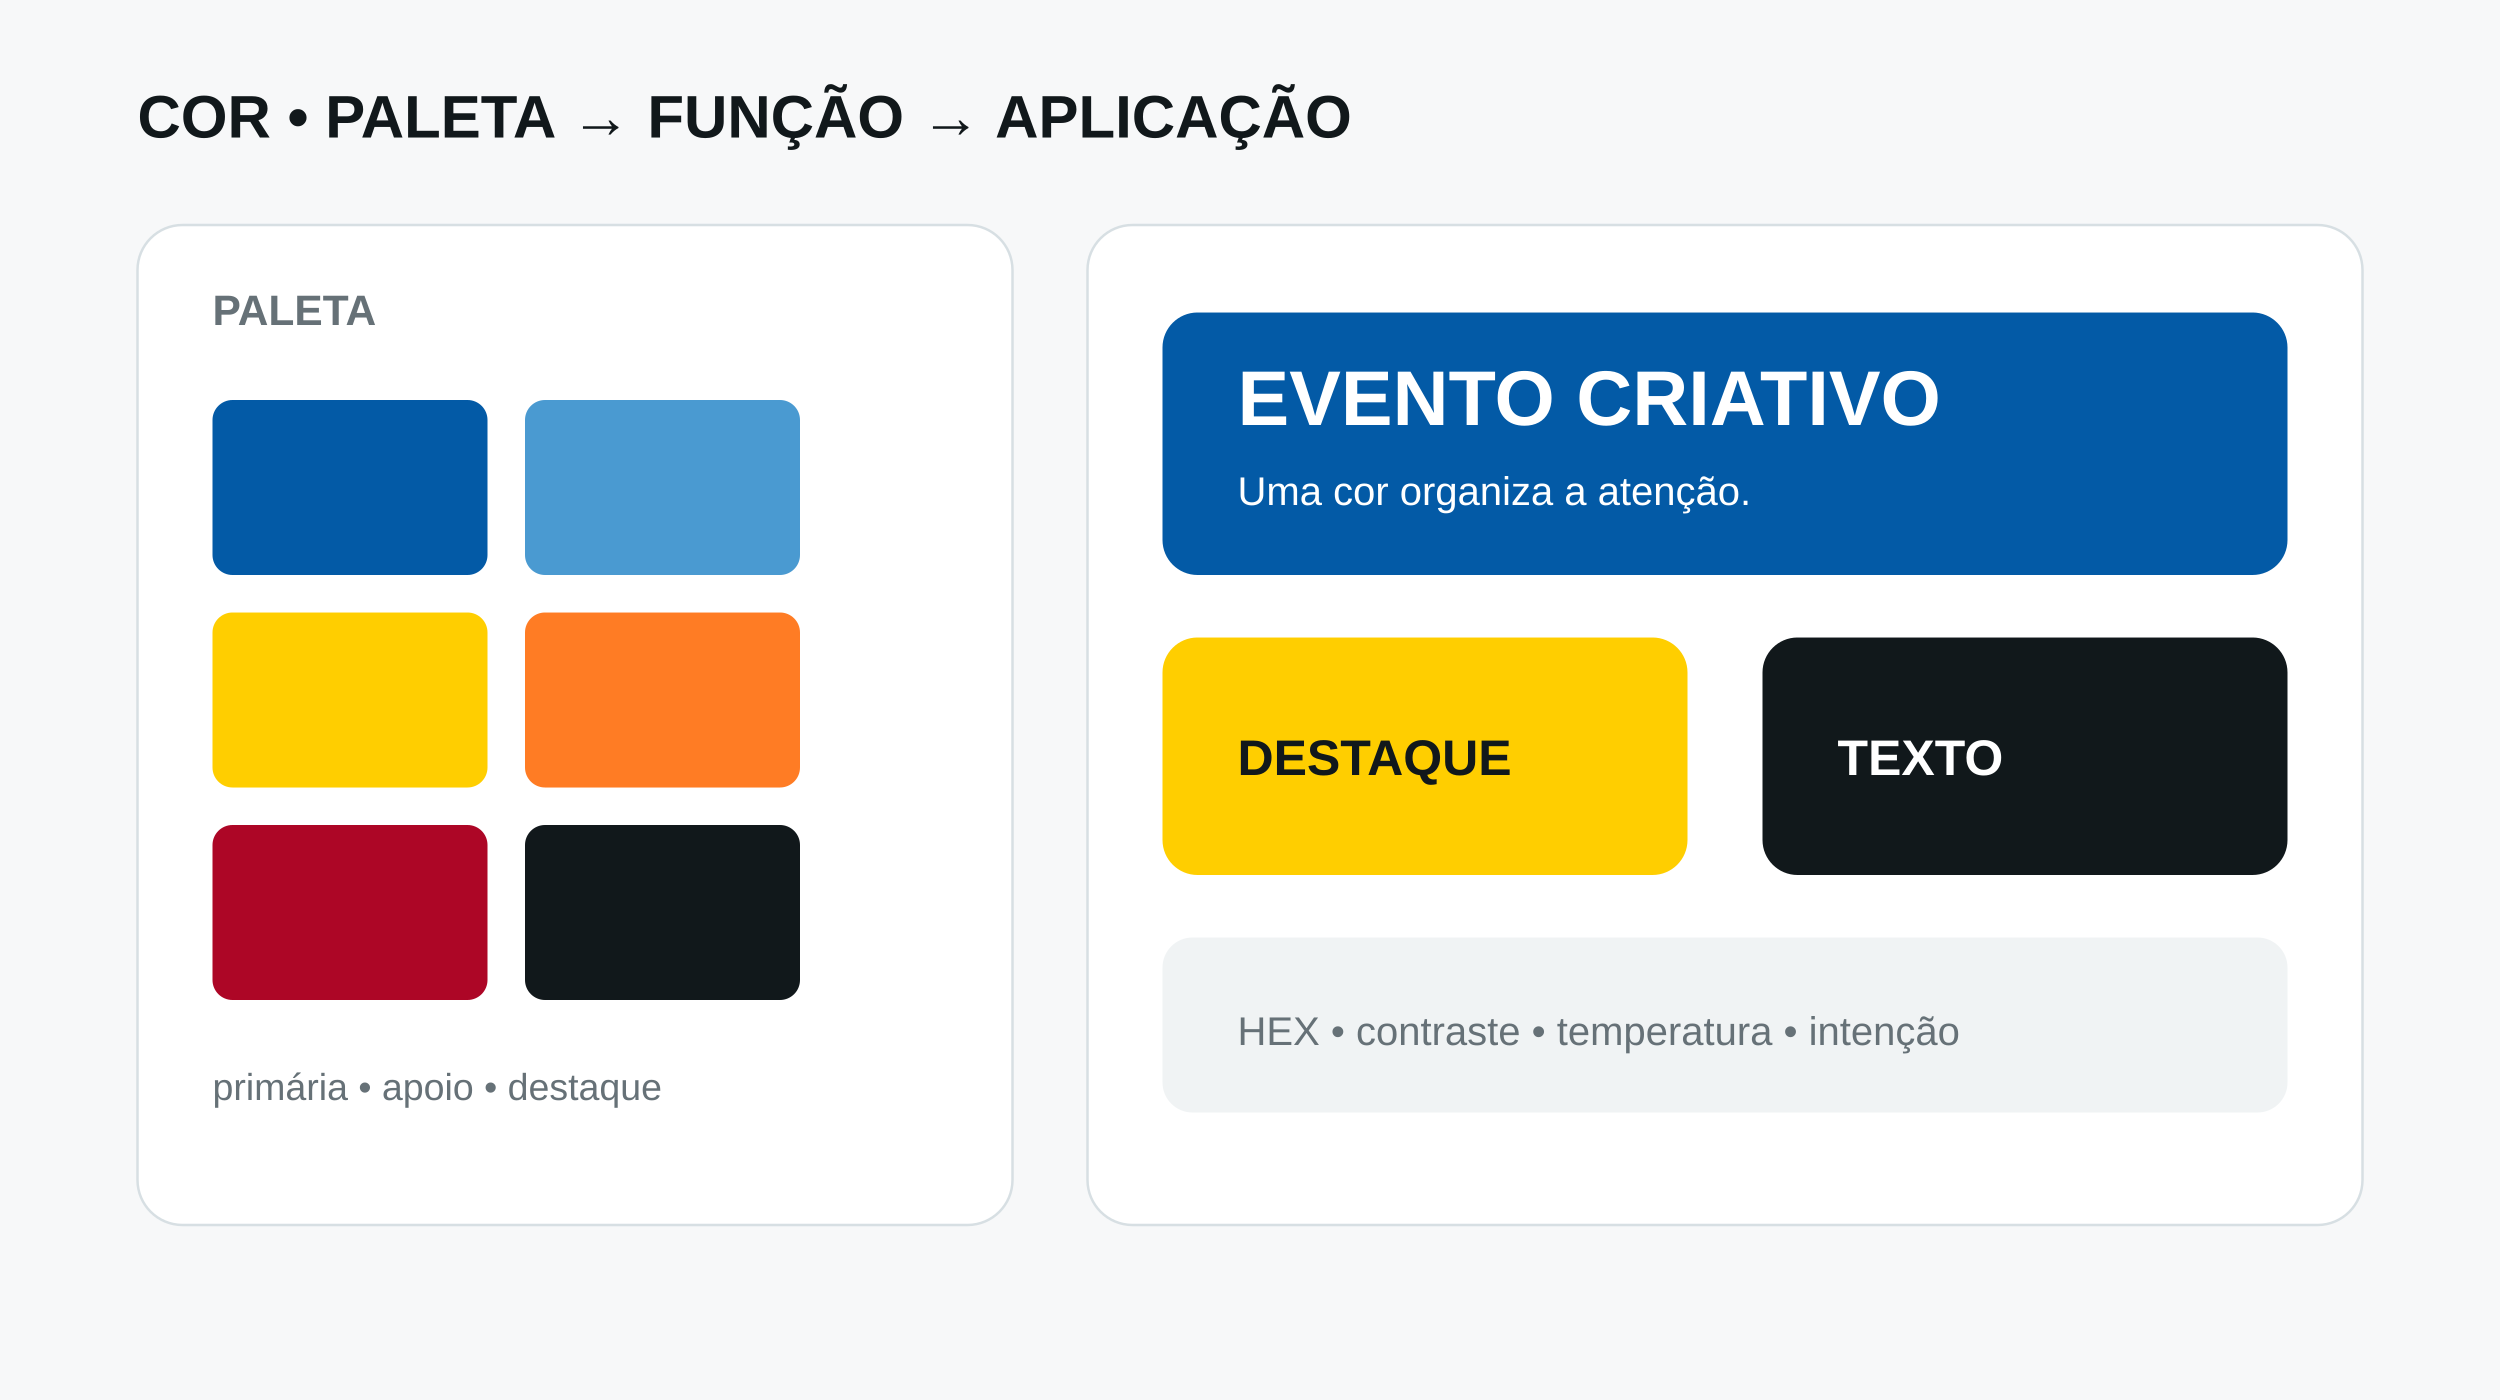
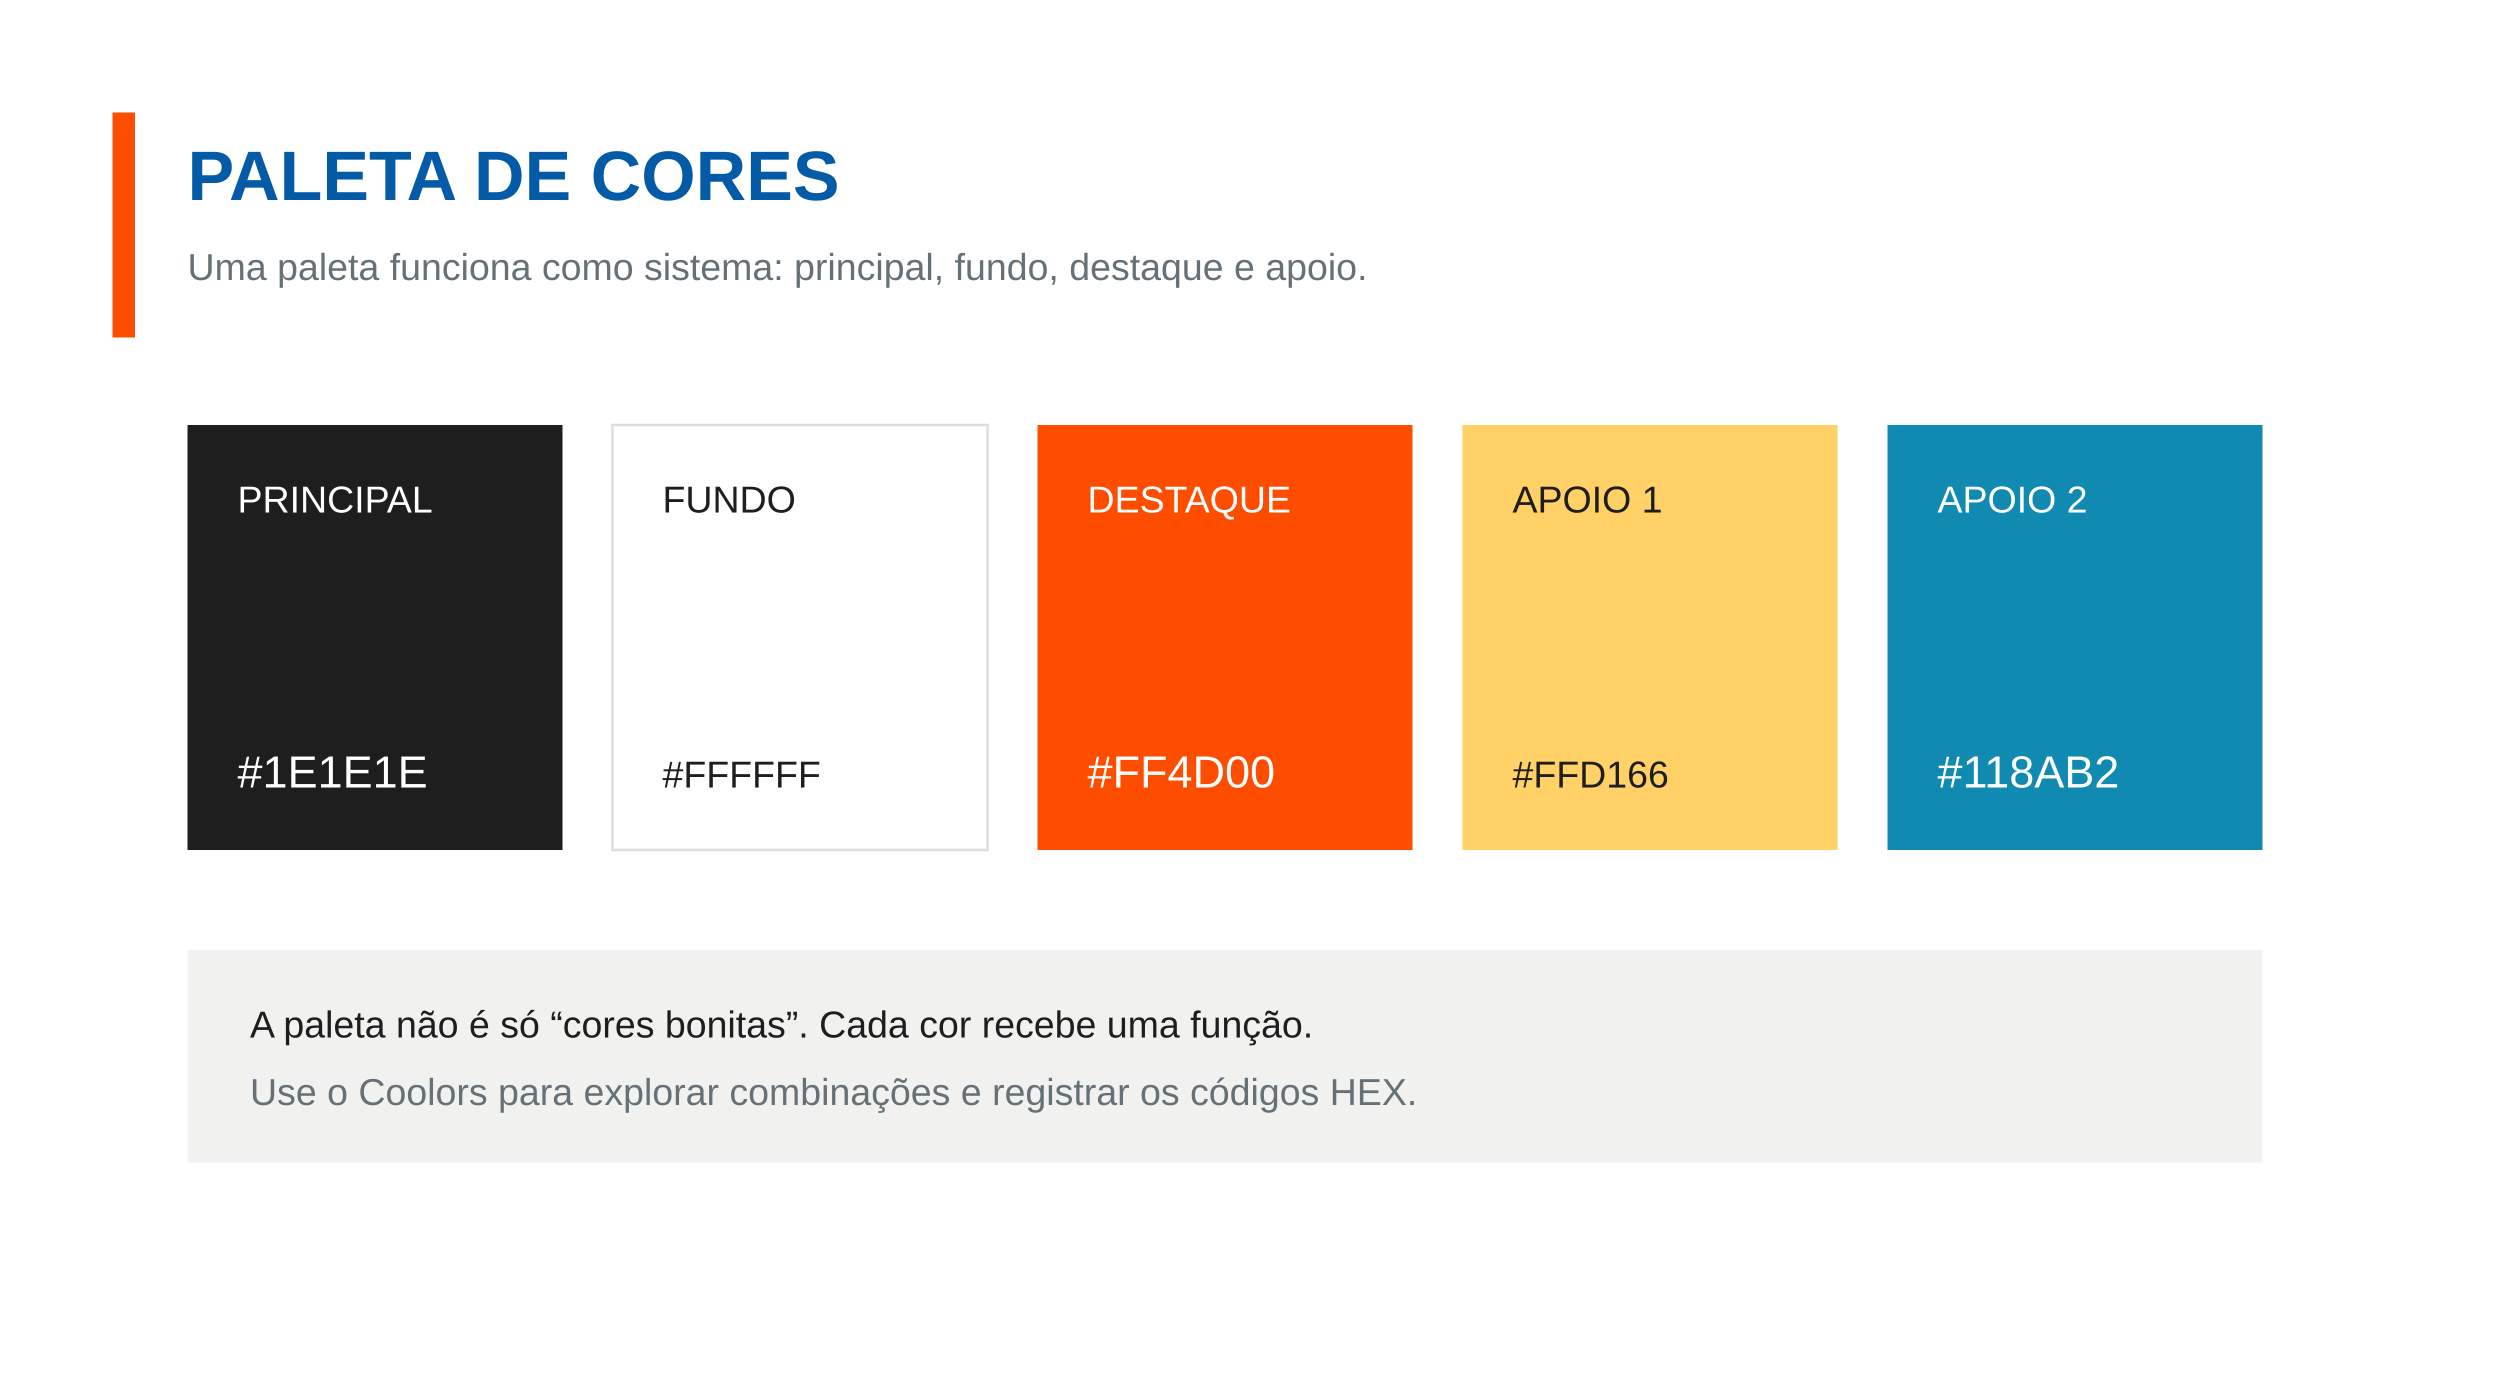
<svg xmlns="http://www.w3.org/2000/svg" viewBox="0 0 1000 560">
-   <rect width="1000" height="560" fill="#f7f8f9" />
-   <text x="55" y="55" font-family="Arial" font-size="24" font-weight="700" fill="#11181b">COR • PALETA → FUNÇÃO → APLICAÇÃO</text>
-   <rect x="55" y="90" width="350" height="400" rx="18" fill="#fff" stroke="#d7dfe3" />
-   <text x="85" y="130" font-family="Arial" font-size="17" font-weight="700" fill="#667177">PALETA</text>
-   <rect x="85" y="160" width="110" height="70" rx="8" fill="#035aa6" />
-   <rect x="210" y="160" width="110" height="70" rx="8" fill="#4a9ad1" />
-   <rect x="85" y="245" width="110" height="70" rx="8" fill="#ffce00" />
-   <rect x="210" y="245" width="110" height="70" rx="8" fill="#ff7c24" />
-   <rect x="85" y="330" width="110" height="70" rx="8" fill="#ad0626" />
-   <rect x="210" y="330" width="110" height="70" rx="8" fill="#11181b" />
-   <text x="85" y="440" font-family="Arial" font-size="15" fill="#667177">primária • apoio • destaque</text>
-   <rect x="435" y="90" width="510" height="400" rx="18" fill="#fff" stroke="#d7dfe3" />
-   <rect x="465" y="125" width="450" height="105" rx="14" fill="#035aa6" />
-   <text x="495" y="170" font-family="Arial" font-size="31" font-weight="700" fill="#fff">EVENTO CRIATIVO</text>
-   <text x="495" y="202" font-family="Arial" font-size="16" fill="#fff">Uma cor organiza a atenção.</text>
-   <rect x="465" y="255" width="210" height="95" rx="14" fill="#ffce00" />
-   <text x="495" y="310" font-family="Arial" font-size="20" font-weight="700" fill="#11181b">DESTAQUE</text>
-   <rect x="705" y="255" width="210" height="95" rx="14" fill="#11181b" />
-   <text x="735" y="310" font-family="Arial" font-size="20" font-weight="700" fill="#fff">TEXTO</text>
-   <rect x="465" y="375" width="450" height="70" rx="12" fill="#f0f3f4" />
-   <text x="495" y="418" font-family="Arial" font-size="16" fill="#667177">HEX • contraste • temperatura • intenção</text>
+   <style>text{font-family:Arial,sans-serif}.title{font-size:28px;font-weight:700}.small{font-size:15px}.blue{fill:#035aa6}.orange{fill:#ff4d00}.red{fill:#d12353}.ink{fill:#1e1e1e}.muted{fill:#667177}</style>
+   <rect width="1000" height="560" fill="#fff" />
+   <rect x="45" y="45" width="9" height="90" class="orange" />
+   <text x="75" y="80" class="title blue">PALETA DE CORES</text>
+   <text x="75" y="112" class="small muted">Uma paleta funciona como sistema: principal, fundo, destaque e apoio.</text>
+   <g transform="translate(75 170)">
+     <rect width="150" height="170" fill="#1e1e1e" />
+     <text x="20" y="35" fill="#fff" class="small">PRINCIPAL</text>
+     <text x="20" y="145" fill="#fff" font-size="18">#1E1E1E</text>
+   </g>
+   <g transform="translate(245 170)">
+     <rect width="150" height="170" fill="#fff" stroke="#ddd" />
+     <text x="20" y="35" class="small ink">FUNDO</text>
+     <text x="20" y="145" class="small ink">#FFFFFF</text>
+   </g>
+   <g transform="translate(415 170)">
+     <rect width="150" height="170" class="orange" />
+     <text x="20" y="35" fill="#fff" class="small">DESTAQUE</text>
+     <text x="20" y="145" fill="#fff" font-size="18">#FF4D00</text>
+   </g>
+   <g transform="translate(585 170)">
+     <rect width="150" height="170" fill="#FFD166" />
+     <text x="20" y="35" class="small ink">APOIO 1</text>
+     <text x="20" y="145" class="small ink">#FFD166</text>
+   </g>
+   <g transform="translate(755 170)">
+     <rect width="150" height="170" fill="#118AB2" />
+     <text x="20" y="35" fill="#fff" class="small">APOIO 2</text>
+     <text x="20" y="145" fill="#fff" font-size="18">#118AB2</text>
+   </g>
+   <rect x="75" y="380" width="830" height="85" fill="#f1f2ef" />
+   <text x="100" y="415" class="small ink">A paleta não é só “cores bonitas”. Cada cor recebe uma função.</text>
+   <text x="100" y="442" class="small muted">Use o Coolors para explorar combinações e registrar os códigos HEX.</text>
</svg>
